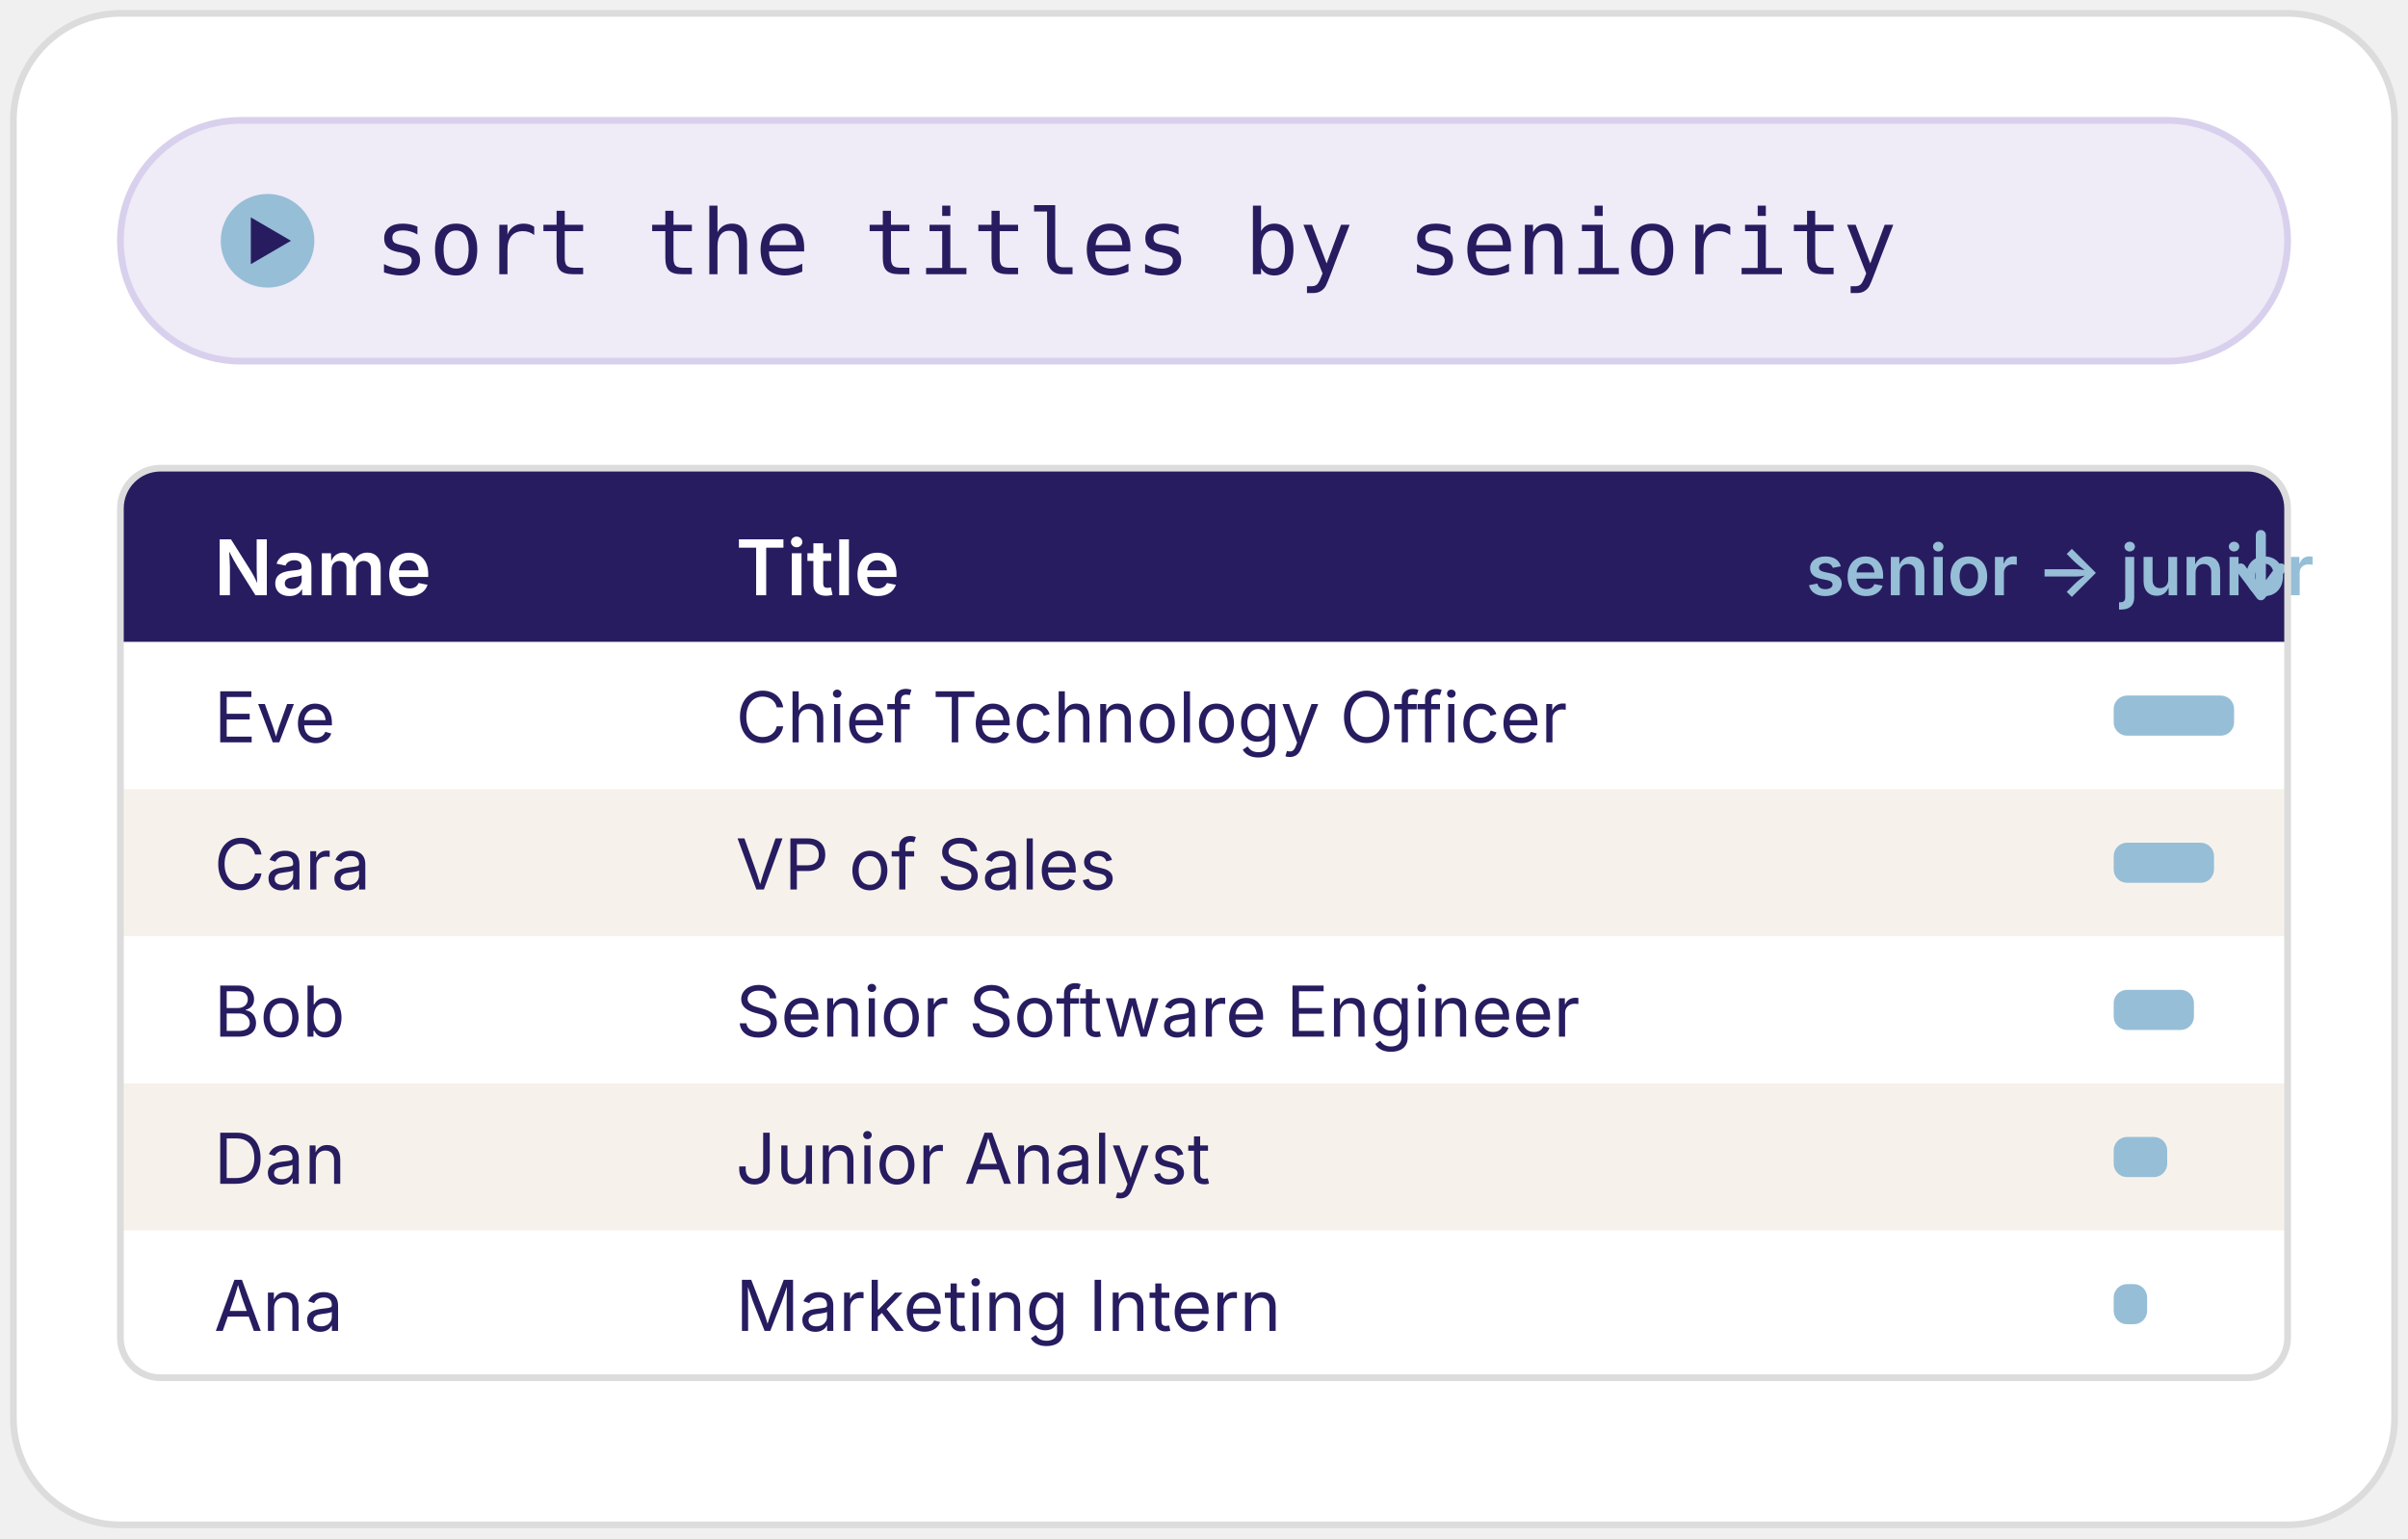
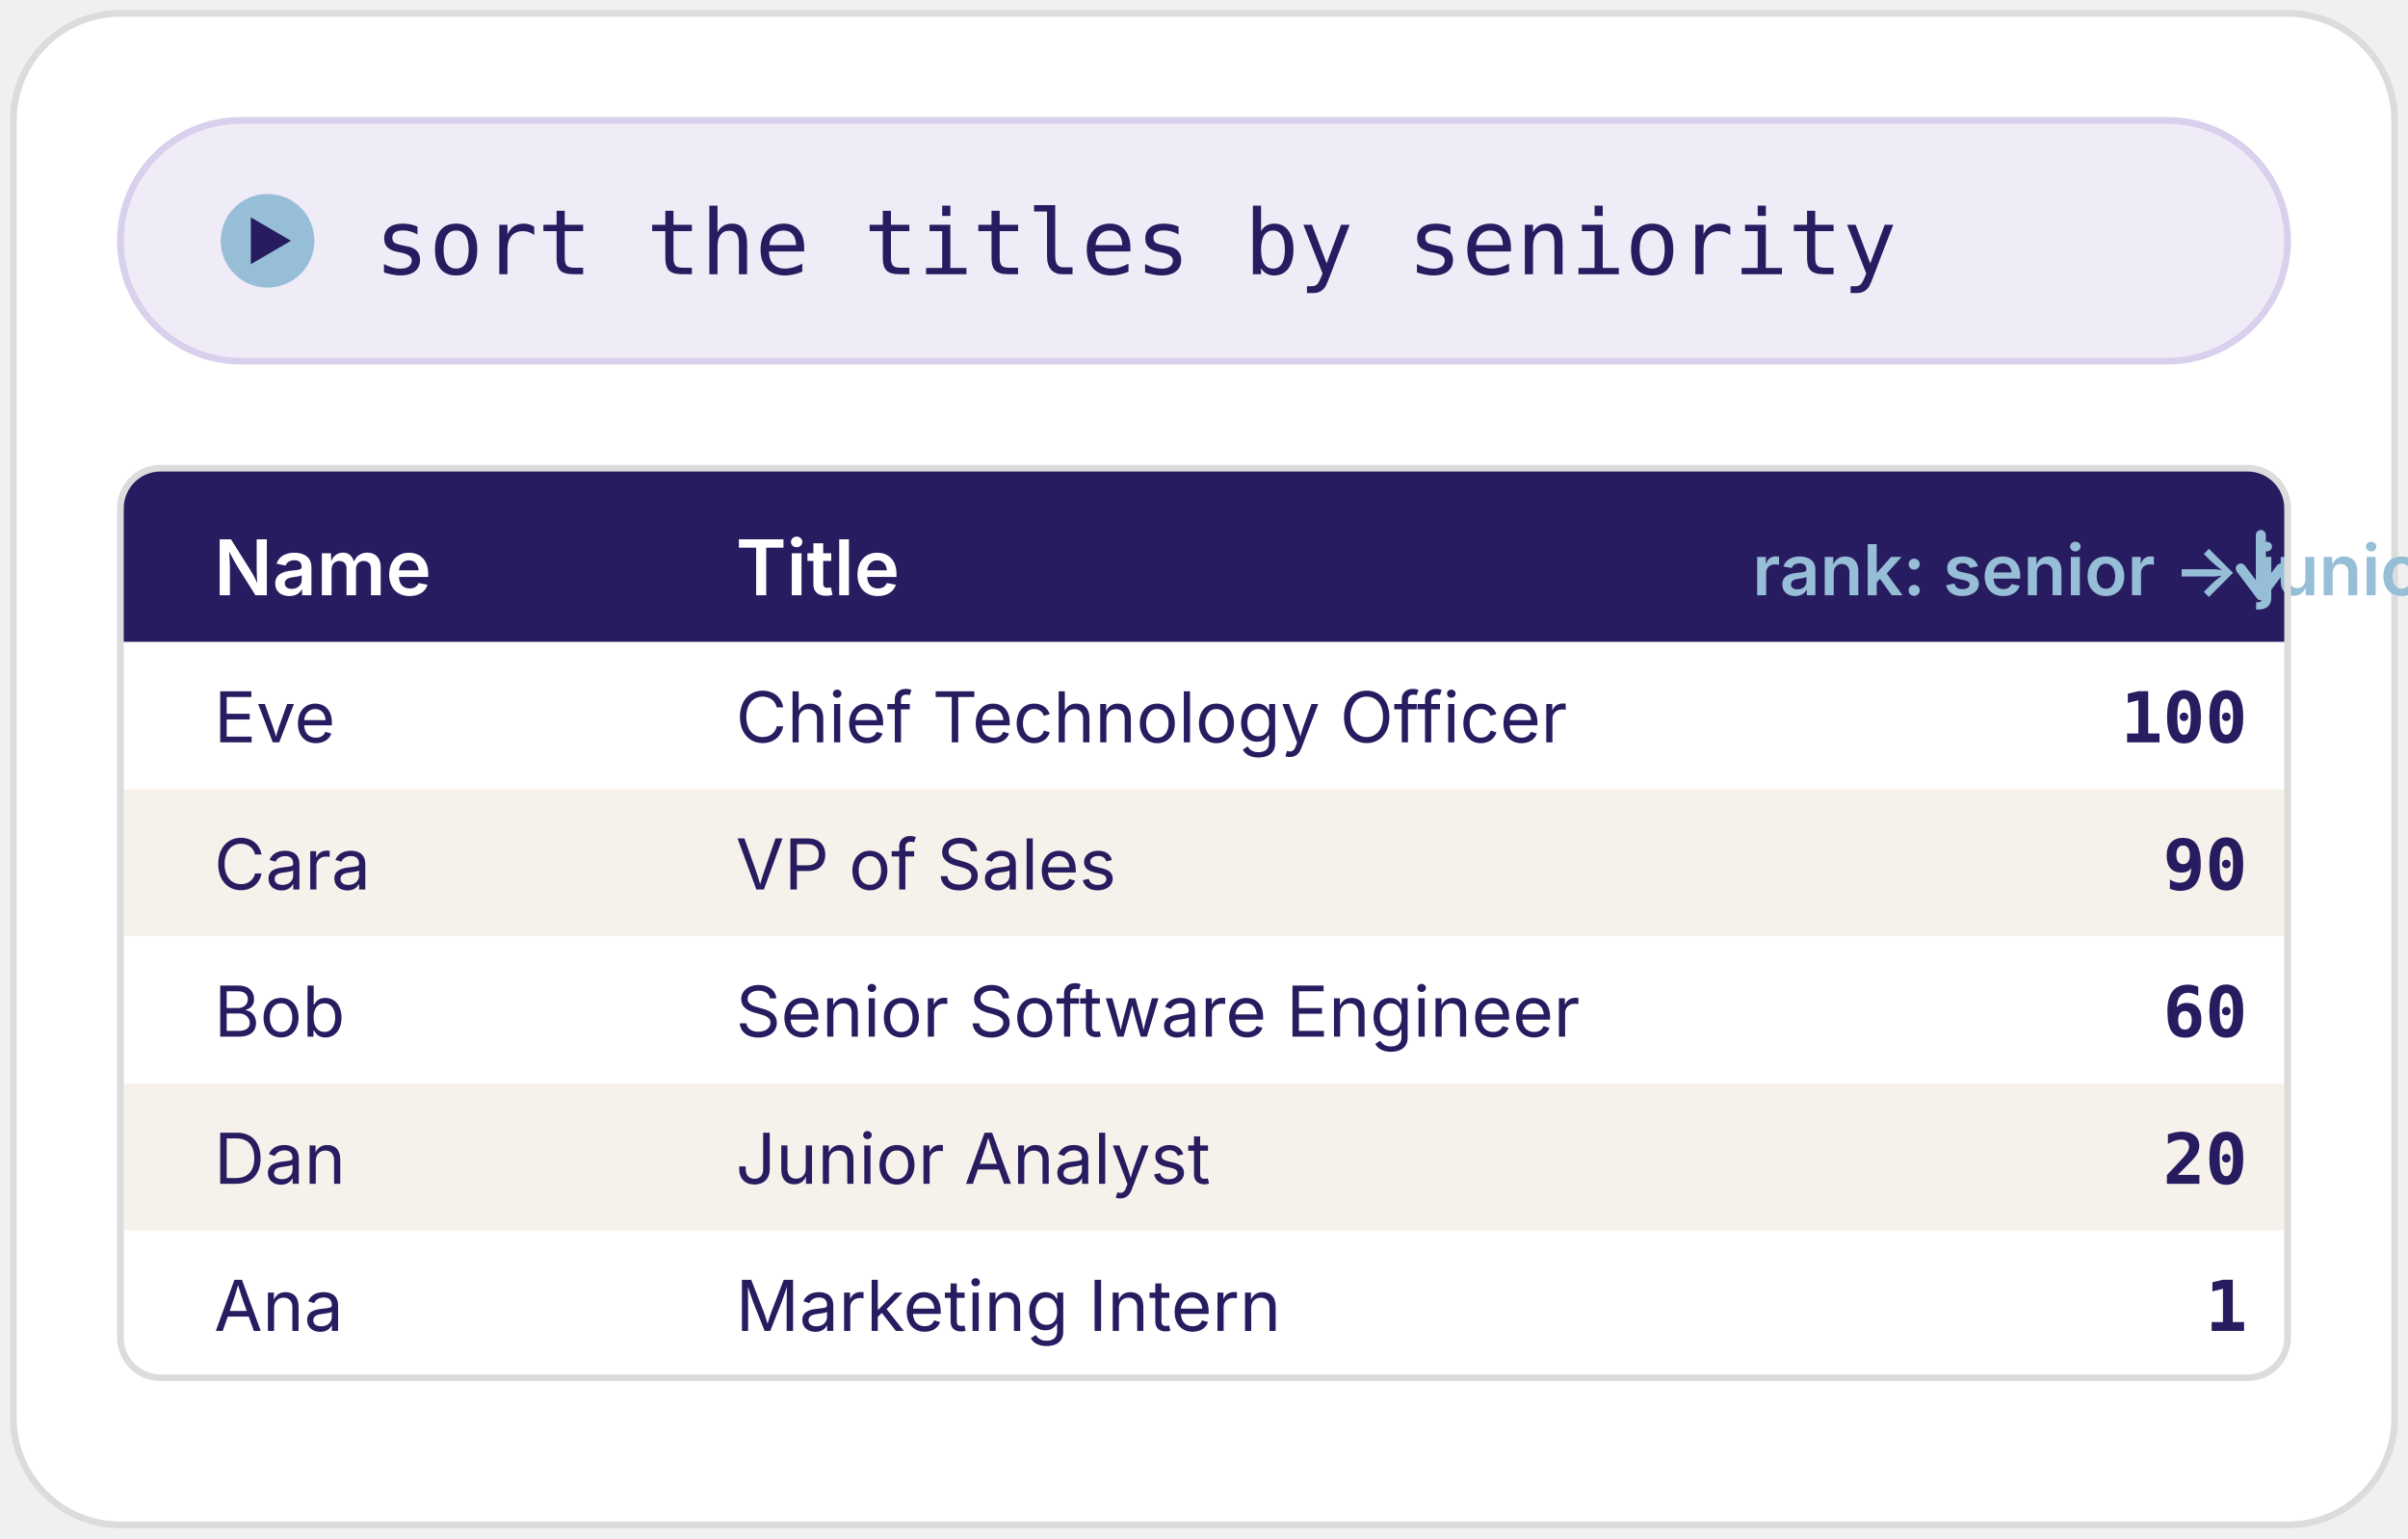
<svg xmlns="http://www.w3.org/2000/svg" viewBox="0 0 360 230" width="360" height="230" font-family="Inter, ui-sans-serif, system-ui, sans-serif">
  <rect x="2" y="2" width="356" height="226" rx="16" fill="#FFFFFF" stroke="#DCDCDC" />
  <rect x="18" y="18" width="324" height="36" rx="18" fill="#EFEBF7" stroke="#D8D0EC" />
  <circle cx="40" cy="36" r="7" fill="#96BED7" />
  <path d="M37.5 32.5 L43.5 36 L37.5 39.5 Z" fill="#281C60" />
  <text x="56" y="41" font-family="JetBrains Mono, ui-monospace, monospace" font-size="13.5" fill="#281C60">sort the titles by seniority</text>
  <g>
    <path d="M18 76 q0 -6 6 -6 h312 q6 0 6 6 v20 h-324 Z" fill="#281C60" />
    <text x="32" y="89" font-size="11.5" font-weight="600" fill="#FFFFFF">Name</text>
    <text x="110" y="89" font-size="11.5" font-weight="600" fill="#FFFFFF">Title</text>
-     <text x="270" y="89" font-size="10.5" font-weight="600" fill="#96BED7">senior → junior</text>
+     <text x="262" y="89" font-size="10.5" font-weight="600" fill="#96BED7">rank: senior → junior</text>
    <path d="M338 80 l0 8 M335 85 l3 4 l3 -4" stroke="#96BED7" stroke-width="1.5" fill="none" stroke-linecap="round" stroke-linejoin="round" />
    <g font-size="10.5" fill="#281C60">
      <rect x="18" y="96" width="324" height="22" fill="#FFFFFF" />
      <text x="32" y="111">Eve</text>
      <text x="110" y="111">Chief Technology Officer</text>
      <rect x="18" y="118" width="324" height="22" fill="#F6F2EB" />
      <text x="32" y="133">Cara</text>
      <text x="110" y="133">VP of Sales</text>
      <rect x="18" y="140" width="324" height="22" fill="#FFFFFF" />
      <text x="32" y="155">Bob</text>
      <text x="110" y="155">Senior Software Engineer</text>
      <rect x="18" y="162" width="324" height="22" fill="#F6F2EB" />
      <text x="32" y="177">Dan</text>
      <text x="110" y="177">Junior Analyst</text>
      <rect x="18" y="184" width="324" height="22" fill="#FFFFFF" />
      <text x="32" y="199">Ana</text>
      <text x="110" y="199">Marketing Intern</text>
    </g>
    <rect x="18" y="70" width="324" height="136" rx="6" fill="none" stroke="#DCDCDC" />
  </g>
-   <g fill="#96BED7">
-     <rect x="316" y="104" width="18" height="6" rx="2" />
-     <rect x="316" y="126" width="15" height="6" rx="2" />
-     <rect x="316" y="148" width="12" height="6" rx="2" />
-     <rect x="316" y="170" width="8" height="6" rx="2" />
-     <rect x="316" y="192" width="5" height="6" rx="2" />
+   <g font-family="JetBrains Mono, ui-monospace, monospace" font-size="10.5" font-weight="600" fill="#281C60" text-anchor="end">
+     <text x="336" y="111">100</text>
+     <text x="336" y="133">90</text>
+     <text x="336" y="155">60</text>
+     <text x="336" y="177">20</text>
+     <text x="336" y="199">1</text>
  </g>
</svg>
